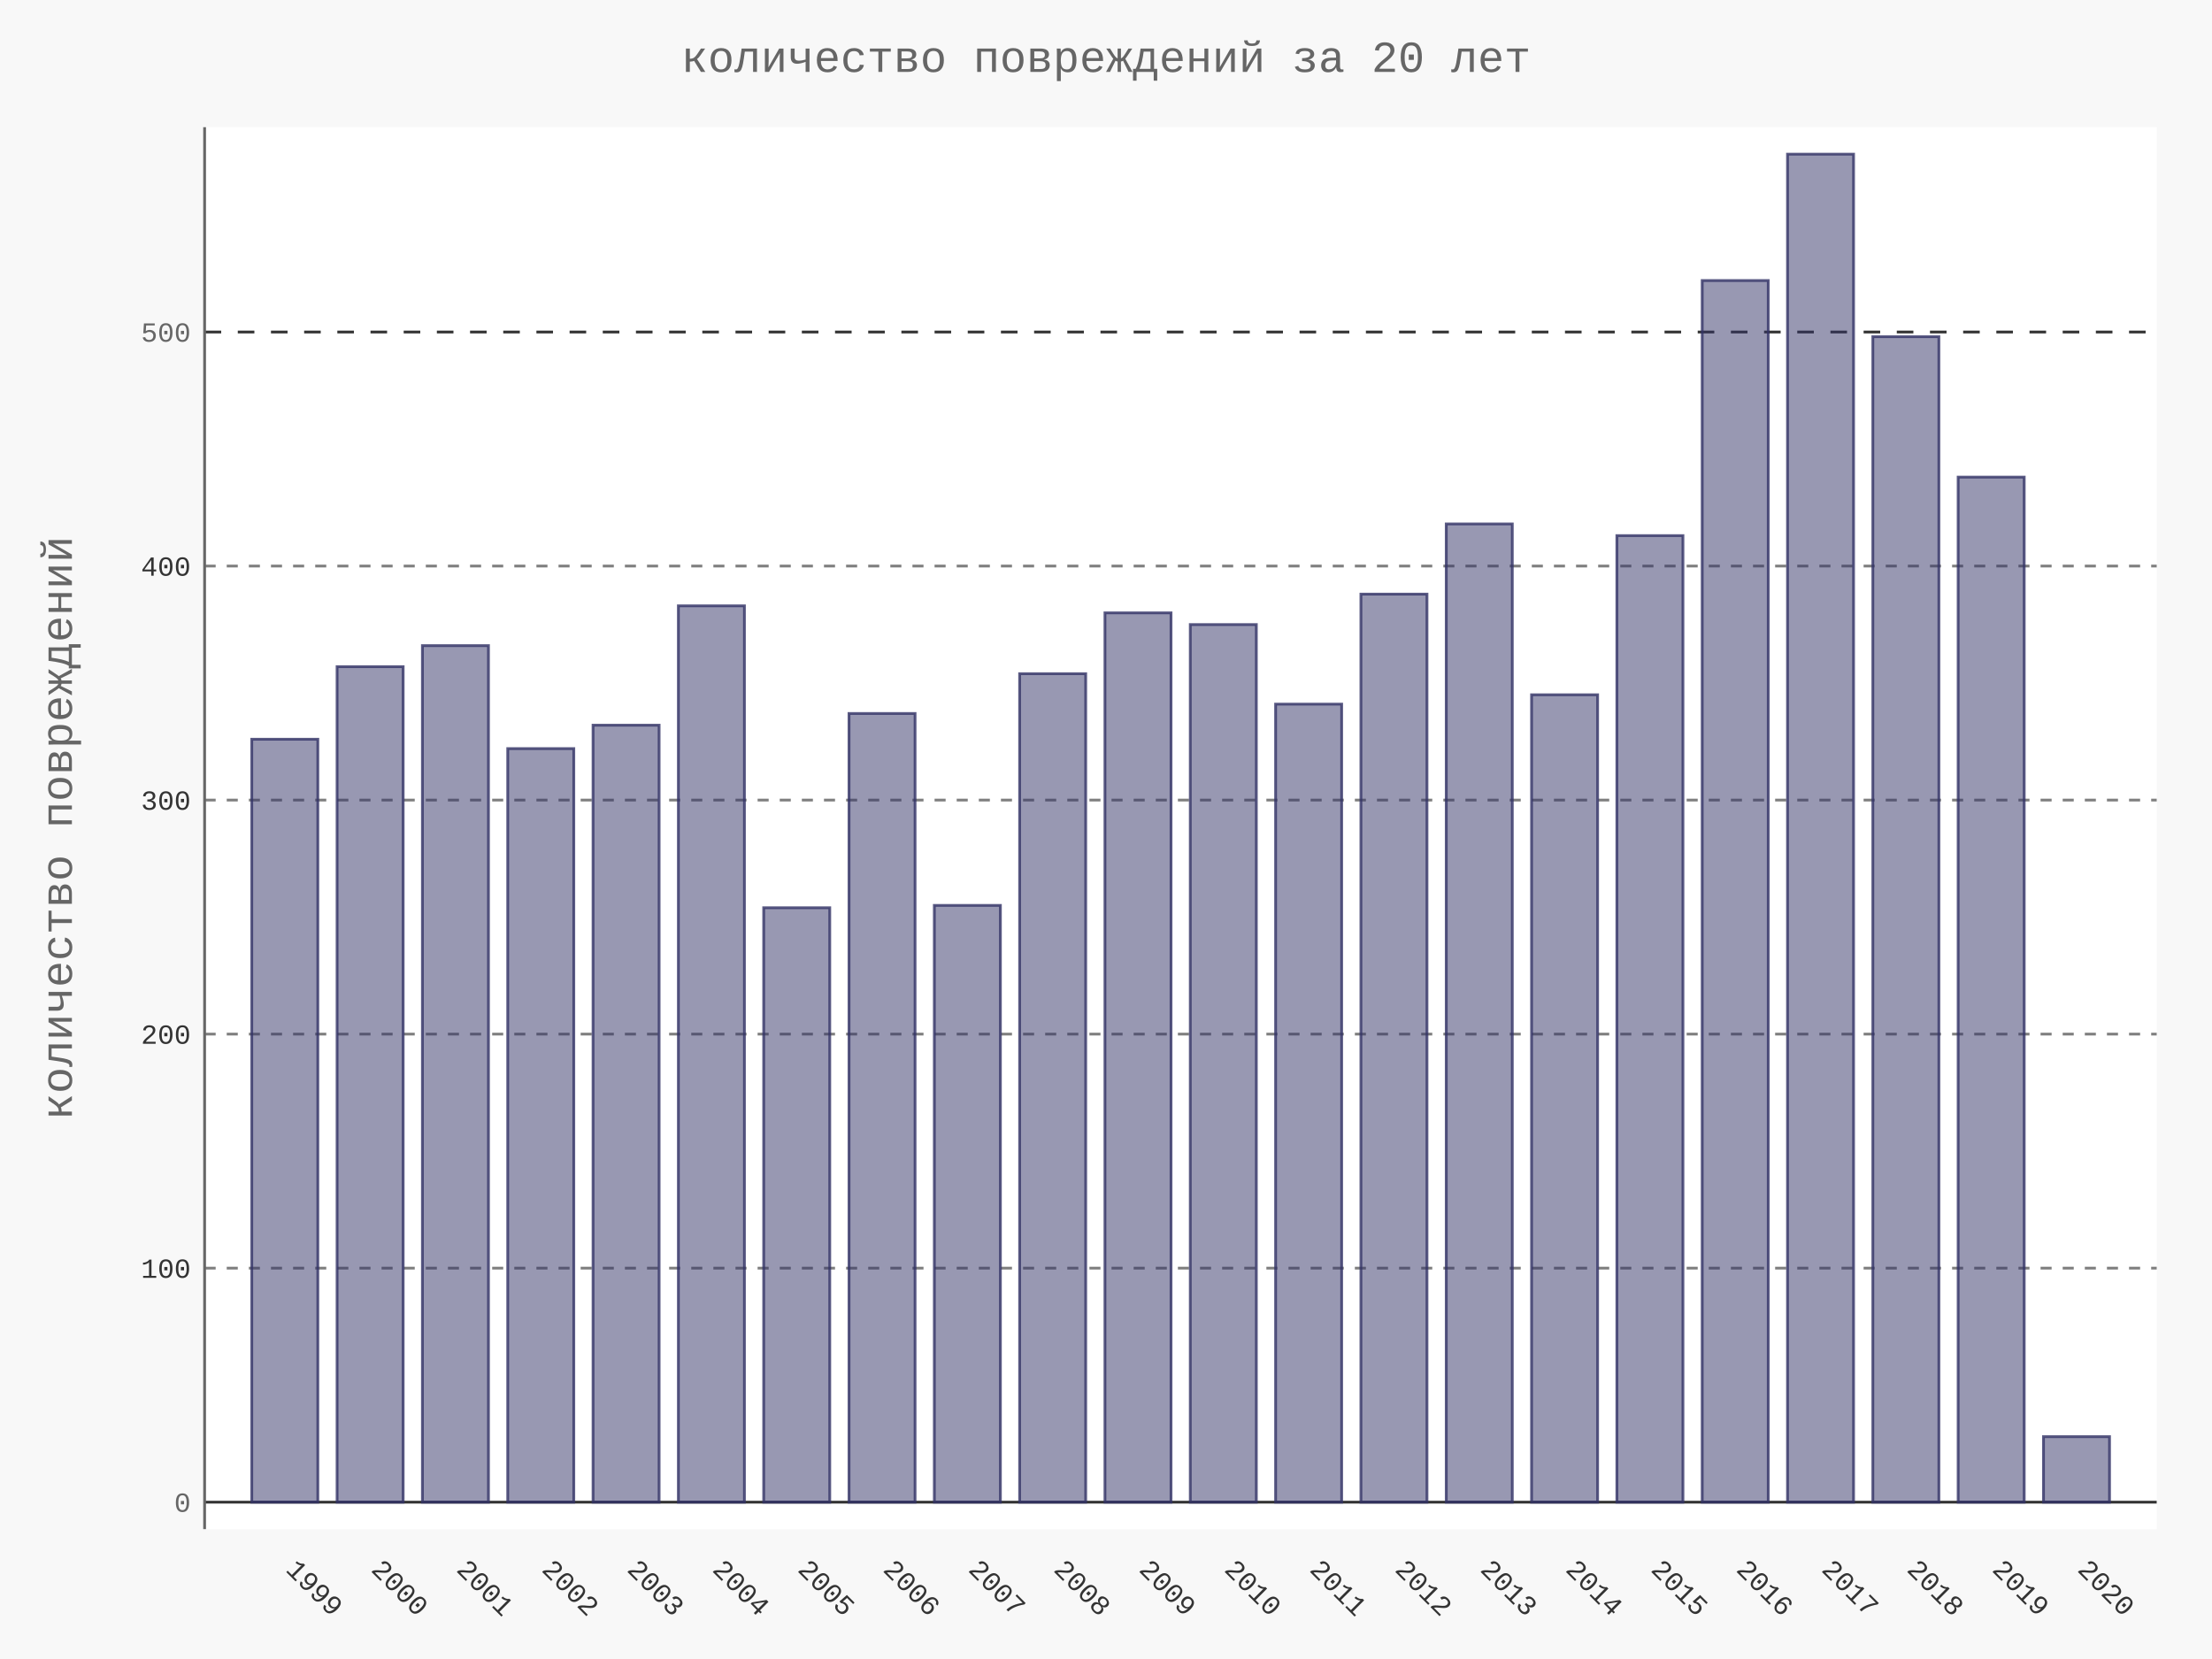
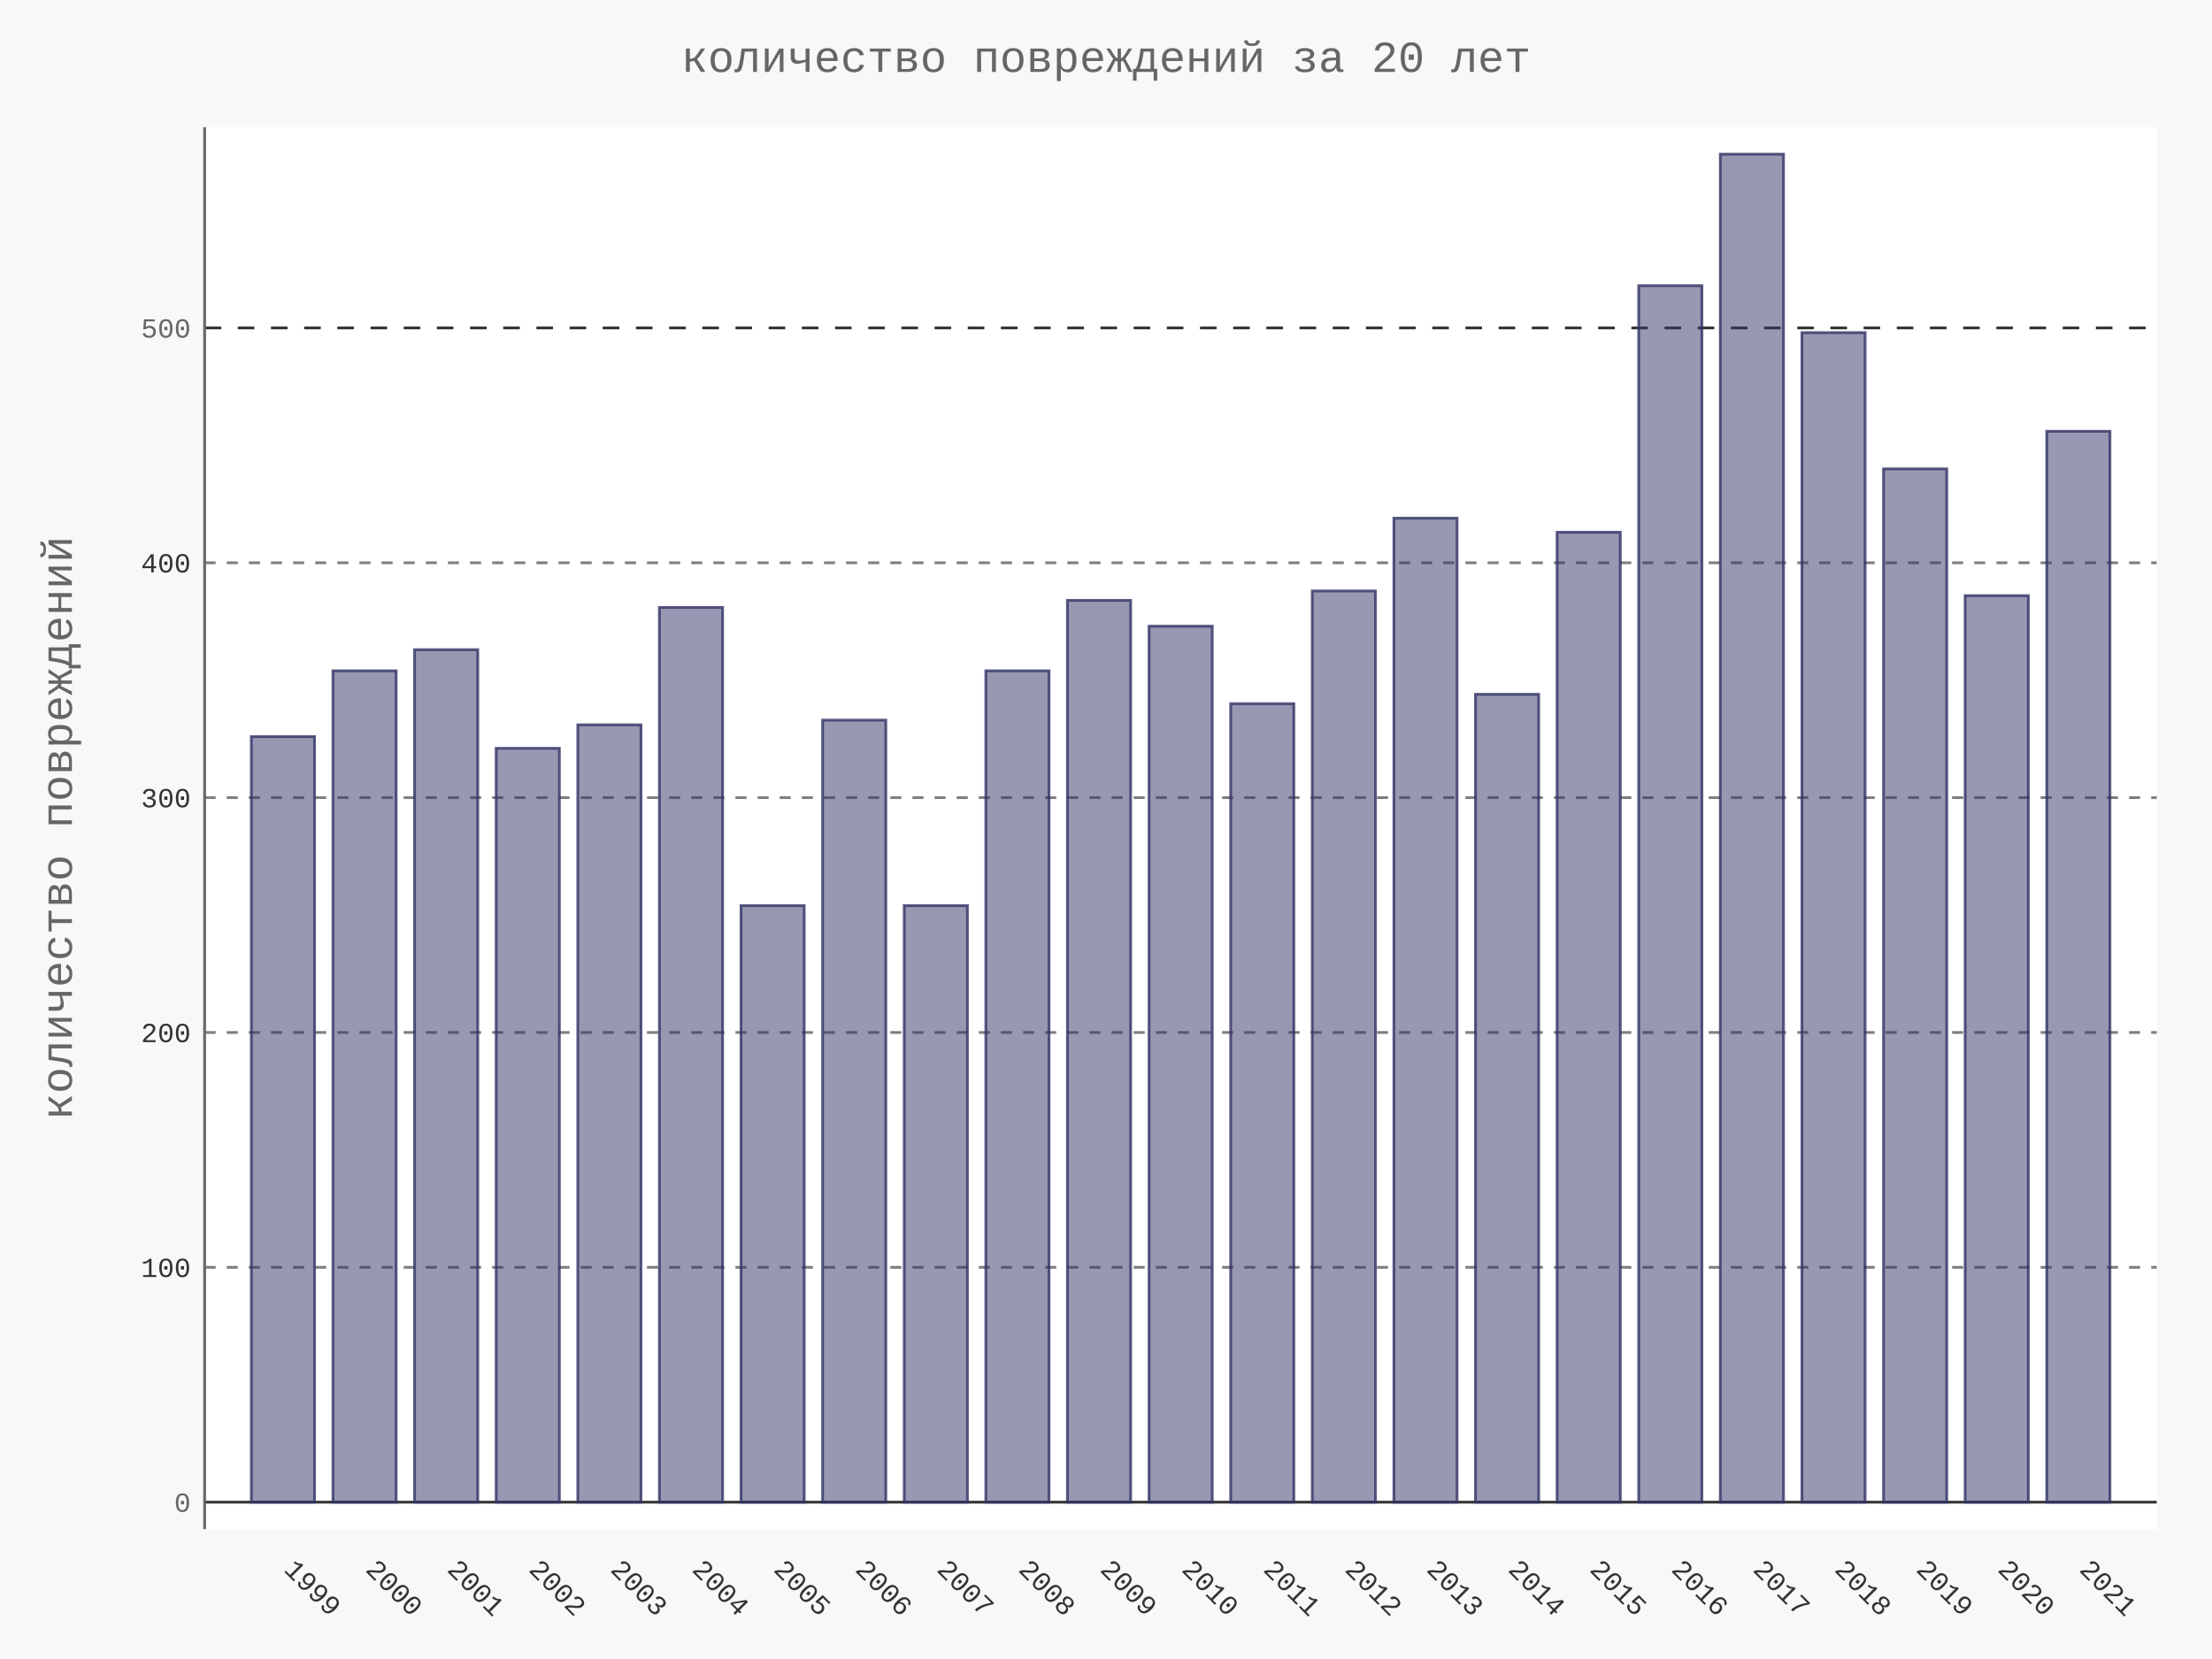
- <svg xmlns="http://www.w3.org/2000/svg" id="chart-9b054dc8-ff4d-4a49-a1c4-cc8fafc44a75" class="pygal-chart" viewBox="0 0 800 600">
+ <svg xmlns="http://www.w3.org/2000/svg" id="chart-19528ea9-a346-428d-9720-834dd76d9c52" class="pygal-chart" viewBox="0 0 800 600">
  <defs>
-     <style type="text/css">#chart-9b054dc8-ff4d-4a49-a1c4-cc8fafc44a75{-webkit-user-select:none;-webkit-font-smoothing:antialiased;font-family:Consolas,"Liberation Mono",Menlo,Courier,monospace}#chart-9b054dc8-ff4d-4a49-a1c4-cc8fafc44a75 .title{font-family:Consolas,"Liberation Mono",Menlo,Courier,monospace;font-size:16px}#chart-9b054dc8-ff4d-4a49-a1c4-cc8fafc44a75 .legends .legend text{font-family:Consolas,"Liberation Mono",Menlo,Courier,monospace;font-size:14px}#chart-9b054dc8-ff4d-4a49-a1c4-cc8fafc44a75 .axis text{font-family:Consolas,"Liberation Mono",Menlo,Courier,monospace;font-size:10px}#chart-9b054dc8-ff4d-4a49-a1c4-cc8fafc44a75 .axis text.major{font-family:Consolas,"Liberation Mono",Menlo,Courier,monospace;font-size:10px}#chart-9b054dc8-ff4d-4a49-a1c4-cc8fafc44a75 .text-overlay text.value{font-family:Consolas,"Liberation Mono",Menlo,Courier,monospace;font-size:16px}#chart-9b054dc8-ff4d-4a49-a1c4-cc8fafc44a75 .text-overlay text.label{font-family:Consolas,"Liberation Mono",Menlo,Courier,monospace;font-size:10px}#chart-9b054dc8-ff4d-4a49-a1c4-cc8fafc44a75 .tooltip{font-family:Consolas,"Liberation Mono",Menlo,Courier,monospace;font-size:14px}#chart-9b054dc8-ff4d-4a49-a1c4-cc8fafc44a75 text.no_data{font-family:Consolas,"Liberation Mono",Menlo,Courier,monospace;font-size:64px}
- #chart-9b054dc8-ff4d-4a49-a1c4-cc8fafc44a75{background-color:#f8f8f8}#chart-9b054dc8-ff4d-4a49-a1c4-cc8fafc44a75 path,#chart-9b054dc8-ff4d-4a49-a1c4-cc8fafc44a75 line,#chart-9b054dc8-ff4d-4a49-a1c4-cc8fafc44a75 rect,#chart-9b054dc8-ff4d-4a49-a1c4-cc8fafc44a75 circle{-webkit-transition:250ms ease-in;-moz-transition:250ms ease-in;transition:250ms ease-in}#chart-9b054dc8-ff4d-4a49-a1c4-cc8fafc44a75 .graph &gt; .background{fill:#f8f8f8}#chart-9b054dc8-ff4d-4a49-a1c4-cc8fafc44a75 .plot &gt; .background{fill:#ffffff}#chart-9b054dc8-ff4d-4a49-a1c4-cc8fafc44a75 .graph{fill:#333}#chart-9b054dc8-ff4d-4a49-a1c4-cc8fafc44a75 text.no_data{fill:#666}#chart-9b054dc8-ff4d-4a49-a1c4-cc8fafc44a75 .title{fill:#666}#chart-9b054dc8-ff4d-4a49-a1c4-cc8fafc44a75 .legends .legend text{fill:#333}#chart-9b054dc8-ff4d-4a49-a1c4-cc8fafc44a75 .legends .legend:hover text{fill:#666}#chart-9b054dc8-ff4d-4a49-a1c4-cc8fafc44a75 .axis .line{stroke:#666}#chart-9b054dc8-ff4d-4a49-a1c4-cc8fafc44a75 .axis .guide.line{stroke:rgba(0,0,0,0.5)}#chart-9b054dc8-ff4d-4a49-a1c4-cc8fafc44a75 .axis .major.line{stroke:#333}#chart-9b054dc8-ff4d-4a49-a1c4-cc8fafc44a75 .axis text.major{fill:#666}#chart-9b054dc8-ff4d-4a49-a1c4-cc8fafc44a75 .axis.y .guides:hover .guide.line,#chart-9b054dc8-ff4d-4a49-a1c4-cc8fafc44a75 .line-graph .axis.x .guides:hover .guide.line,#chart-9b054dc8-ff4d-4a49-a1c4-cc8fafc44a75 .stackedline-graph .axis.x .guides:hover .guide.line,#chart-9b054dc8-ff4d-4a49-a1c4-cc8fafc44a75 .xy-graph .axis.x .guides:hover .guide.line{stroke:#666}#chart-9b054dc8-ff4d-4a49-a1c4-cc8fafc44a75 .axis .guides:hover text{fill:#666}#chart-9b054dc8-ff4d-4a49-a1c4-cc8fafc44a75 .reactive{fill-opacity:.5;stroke-opacity:.8}#chart-9b054dc8-ff4d-4a49-a1c4-cc8fafc44a75 .ci{stroke:#333}#chart-9b054dc8-ff4d-4a49-a1c4-cc8fafc44a75 .reactive.active,#chart-9b054dc8-ff4d-4a49-a1c4-cc8fafc44a75 .active .reactive{fill-opacity:.9;stroke-opacity:.9;stroke-width:4}#chart-9b054dc8-ff4d-4a49-a1c4-cc8fafc44a75 .ci .reactive.active{stroke-width:1.5}#chart-9b054dc8-ff4d-4a49-a1c4-cc8fafc44a75 .series text{fill:#666}#chart-9b054dc8-ff4d-4a49-a1c4-cc8fafc44a75 .tooltip rect{fill:#ffffff;stroke:#666;-webkit-transition:opacity 250ms ease-in;-moz-transition:opacity 250ms ease-in;transition:opacity 250ms ease-in}#chart-9b054dc8-ff4d-4a49-a1c4-cc8fafc44a75 .tooltip .label{fill:#333}#chart-9b054dc8-ff4d-4a49-a1c4-cc8fafc44a75 .tooltip .label{fill:#333}#chart-9b054dc8-ff4d-4a49-a1c4-cc8fafc44a75 .tooltip .legend{font-size:.8em;fill:rgba(0,0,0,0.5)}#chart-9b054dc8-ff4d-4a49-a1c4-cc8fafc44a75 .tooltip .x_label{font-size:.6em;fill:#666}#chart-9b054dc8-ff4d-4a49-a1c4-cc8fafc44a75 .tooltip .xlink{font-size:.5em;text-decoration:underline}#chart-9b054dc8-ff4d-4a49-a1c4-cc8fafc44a75 .tooltip .value{font-size:1.5em}#chart-9b054dc8-ff4d-4a49-a1c4-cc8fafc44a75 .bound{font-size:.5em}#chart-9b054dc8-ff4d-4a49-a1c4-cc8fafc44a75 .max-value{font-size:.75em;fill:rgba(0,0,0,0.5)}#chart-9b054dc8-ff4d-4a49-a1c4-cc8fafc44a75 .map-element{fill:#ffffff;stroke:rgba(0,0,0,0.5) !important}#chart-9b054dc8-ff4d-4a49-a1c4-cc8fafc44a75 .map-element .reactive{fill-opacity:inherit;stroke-opacity:inherit}#chart-9b054dc8-ff4d-4a49-a1c4-cc8fafc44a75 .color-0,#chart-9b054dc8-ff4d-4a49-a1c4-cc8fafc44a75 .color-0 a:visited{stroke:#333366;fill:#333366}#chart-9b054dc8-ff4d-4a49-a1c4-cc8fafc44a75 .text-overlay .color-0 text{fill:black}
- #chart-9b054dc8-ff4d-4a49-a1c4-cc8fafc44a75 text.no_data{text-anchor:middle}#chart-9b054dc8-ff4d-4a49-a1c4-cc8fafc44a75 .guide.line{fill:none}#chart-9b054dc8-ff4d-4a49-a1c4-cc8fafc44a75 .centered{text-anchor:middle}#chart-9b054dc8-ff4d-4a49-a1c4-cc8fafc44a75 .title{text-anchor:middle}#chart-9b054dc8-ff4d-4a49-a1c4-cc8fafc44a75 .legends .legend text{fill-opacity:1}#chart-9b054dc8-ff4d-4a49-a1c4-cc8fafc44a75 .axis.x text{text-anchor:middle}#chart-9b054dc8-ff4d-4a49-a1c4-cc8fafc44a75 .axis.x:not(.web) text[transform]{text-anchor:start}#chart-9b054dc8-ff4d-4a49-a1c4-cc8fafc44a75 .axis.x:not(.web) text[transform].backwards{text-anchor:end}#chart-9b054dc8-ff4d-4a49-a1c4-cc8fafc44a75 .axis.y text{text-anchor:end}#chart-9b054dc8-ff4d-4a49-a1c4-cc8fafc44a75 .axis.y text[transform].backwards{text-anchor:start}#chart-9b054dc8-ff4d-4a49-a1c4-cc8fafc44a75 .axis.y2 text{text-anchor:start}#chart-9b054dc8-ff4d-4a49-a1c4-cc8fafc44a75 .axis.y2 text[transform].backwards{text-anchor:end}#chart-9b054dc8-ff4d-4a49-a1c4-cc8fafc44a75 .axis .guide.line{stroke-dasharray:4,4}#chart-9b054dc8-ff4d-4a49-a1c4-cc8fafc44a75 .axis .major.guide.line{stroke-dasharray:6,6}#chart-9b054dc8-ff4d-4a49-a1c4-cc8fafc44a75 .horizontal .axis.y .guide.line,#chart-9b054dc8-ff4d-4a49-a1c4-cc8fafc44a75 .horizontal .axis.y2 .guide.line,#chart-9b054dc8-ff4d-4a49-a1c4-cc8fafc44a75 .vertical .axis.x .guide.line{opacity:0}#chart-9b054dc8-ff4d-4a49-a1c4-cc8fafc44a75 .horizontal .axis.always_show .guide.line,#chart-9b054dc8-ff4d-4a49-a1c4-cc8fafc44a75 .vertical .axis.always_show .guide.line{opacity:1 !important}#chart-9b054dc8-ff4d-4a49-a1c4-cc8fafc44a75 .axis.y .guides:hover .guide.line,#chart-9b054dc8-ff4d-4a49-a1c4-cc8fafc44a75 .axis.y2 .guides:hover .guide.line,#chart-9b054dc8-ff4d-4a49-a1c4-cc8fafc44a75 .axis.x .guides:hover .guide.line{opacity:1}#chart-9b054dc8-ff4d-4a49-a1c4-cc8fafc44a75 .axis .guides:hover text{opacity:1}#chart-9b054dc8-ff4d-4a49-a1c4-cc8fafc44a75 .nofill{fill:none}#chart-9b054dc8-ff4d-4a49-a1c4-cc8fafc44a75 .subtle-fill{fill-opacity:.2}#chart-9b054dc8-ff4d-4a49-a1c4-cc8fafc44a75 .dot{stroke-width:1px;fill-opacity:1}#chart-9b054dc8-ff4d-4a49-a1c4-cc8fafc44a75 .dot.active{stroke-width:5px}#chart-9b054dc8-ff4d-4a49-a1c4-cc8fafc44a75 .dot.negative{fill:transparent}#chart-9b054dc8-ff4d-4a49-a1c4-cc8fafc44a75 text,#chart-9b054dc8-ff4d-4a49-a1c4-cc8fafc44a75 tspan{stroke:none !important}#chart-9b054dc8-ff4d-4a49-a1c4-cc8fafc44a75 .series text.active{opacity:1}#chart-9b054dc8-ff4d-4a49-a1c4-cc8fafc44a75 .tooltip rect{fill-opacity:.95;stroke-width:.5}#chart-9b054dc8-ff4d-4a49-a1c4-cc8fafc44a75 .tooltip text{fill-opacity:1}#chart-9b054dc8-ff4d-4a49-a1c4-cc8fafc44a75 .showable{visibility:hidden}#chart-9b054dc8-ff4d-4a49-a1c4-cc8fafc44a75 .showable.shown{visibility:visible}#chart-9b054dc8-ff4d-4a49-a1c4-cc8fafc44a75 .gauge-background{fill:rgba(229,229,229,1);stroke:none}#chart-9b054dc8-ff4d-4a49-a1c4-cc8fafc44a75 .bg-lines{stroke:#f8f8f8;stroke-width:2px}</style>
+     <style type="text/css">#chart-19528ea9-a346-428d-9720-834dd76d9c52{-webkit-user-select:none;-webkit-font-smoothing:antialiased;font-family:Consolas,"Liberation Mono",Menlo,Courier,monospace}#chart-19528ea9-a346-428d-9720-834dd76d9c52 .title{font-family:Consolas,"Liberation Mono",Menlo,Courier,monospace;font-size:16px}#chart-19528ea9-a346-428d-9720-834dd76d9c52 .legends .legend text{font-family:Consolas,"Liberation Mono",Menlo,Courier,monospace;font-size:14px}#chart-19528ea9-a346-428d-9720-834dd76d9c52 .axis text{font-family:Consolas,"Liberation Mono",Menlo,Courier,monospace;font-size:10px}#chart-19528ea9-a346-428d-9720-834dd76d9c52 .axis text.major{font-family:Consolas,"Liberation Mono",Menlo,Courier,monospace;font-size:10px}#chart-19528ea9-a346-428d-9720-834dd76d9c52 .text-overlay text.value{font-family:Consolas,"Liberation Mono",Menlo,Courier,monospace;font-size:16px}#chart-19528ea9-a346-428d-9720-834dd76d9c52 .text-overlay text.label{font-family:Consolas,"Liberation Mono",Menlo,Courier,monospace;font-size:10px}#chart-19528ea9-a346-428d-9720-834dd76d9c52 .tooltip{font-family:Consolas,"Liberation Mono",Menlo,Courier,monospace;font-size:14px}#chart-19528ea9-a346-428d-9720-834dd76d9c52 text.no_data{font-family:Consolas,"Liberation Mono",Menlo,Courier,monospace;font-size:64px}
+ #chart-19528ea9-a346-428d-9720-834dd76d9c52{background-color:#f8f8f8}#chart-19528ea9-a346-428d-9720-834dd76d9c52 path,#chart-19528ea9-a346-428d-9720-834dd76d9c52 line,#chart-19528ea9-a346-428d-9720-834dd76d9c52 rect,#chart-19528ea9-a346-428d-9720-834dd76d9c52 circle{-webkit-transition:250ms ease-in;-moz-transition:250ms ease-in;transition:250ms ease-in}#chart-19528ea9-a346-428d-9720-834dd76d9c52 .graph &gt; .background{fill:#f8f8f8}#chart-19528ea9-a346-428d-9720-834dd76d9c52 .plot &gt; .background{fill:#ffffff}#chart-19528ea9-a346-428d-9720-834dd76d9c52 .graph{fill:#333}#chart-19528ea9-a346-428d-9720-834dd76d9c52 text.no_data{fill:#666}#chart-19528ea9-a346-428d-9720-834dd76d9c52 .title{fill:#666}#chart-19528ea9-a346-428d-9720-834dd76d9c52 .legends .legend text{fill:#333}#chart-19528ea9-a346-428d-9720-834dd76d9c52 .legends .legend:hover text{fill:#666}#chart-19528ea9-a346-428d-9720-834dd76d9c52 .axis .line{stroke:#666}#chart-19528ea9-a346-428d-9720-834dd76d9c52 .axis .guide.line{stroke:rgba(0,0,0,0.5)}#chart-19528ea9-a346-428d-9720-834dd76d9c52 .axis .major.line{stroke:#333}#chart-19528ea9-a346-428d-9720-834dd76d9c52 .axis text.major{fill:#666}#chart-19528ea9-a346-428d-9720-834dd76d9c52 .axis.y .guides:hover .guide.line,#chart-19528ea9-a346-428d-9720-834dd76d9c52 .line-graph .axis.x .guides:hover .guide.line,#chart-19528ea9-a346-428d-9720-834dd76d9c52 .stackedline-graph .axis.x .guides:hover .guide.line,#chart-19528ea9-a346-428d-9720-834dd76d9c52 .xy-graph .axis.x .guides:hover .guide.line{stroke:#666}#chart-19528ea9-a346-428d-9720-834dd76d9c52 .axis .guides:hover text{fill:#666}#chart-19528ea9-a346-428d-9720-834dd76d9c52 .reactive{fill-opacity:.5;stroke-opacity:.8}#chart-19528ea9-a346-428d-9720-834dd76d9c52 .ci{stroke:#333}#chart-19528ea9-a346-428d-9720-834dd76d9c52 .reactive.active,#chart-19528ea9-a346-428d-9720-834dd76d9c52 .active .reactive{fill-opacity:.9;stroke-opacity:.9;stroke-width:4}#chart-19528ea9-a346-428d-9720-834dd76d9c52 .ci .reactive.active{stroke-width:1.5}#chart-19528ea9-a346-428d-9720-834dd76d9c52 .series text{fill:#666}#chart-19528ea9-a346-428d-9720-834dd76d9c52 .tooltip rect{fill:#ffffff;stroke:#666;-webkit-transition:opacity 250ms ease-in;-moz-transition:opacity 250ms ease-in;transition:opacity 250ms ease-in}#chart-19528ea9-a346-428d-9720-834dd76d9c52 .tooltip .label{fill:#333}#chart-19528ea9-a346-428d-9720-834dd76d9c52 .tooltip .label{fill:#333}#chart-19528ea9-a346-428d-9720-834dd76d9c52 .tooltip .legend{font-size:.8em;fill:rgba(0,0,0,0.5)}#chart-19528ea9-a346-428d-9720-834dd76d9c52 .tooltip .x_label{font-size:.6em;fill:#666}#chart-19528ea9-a346-428d-9720-834dd76d9c52 .tooltip .xlink{font-size:.5em;text-decoration:underline}#chart-19528ea9-a346-428d-9720-834dd76d9c52 .tooltip .value{font-size:1.5em}#chart-19528ea9-a346-428d-9720-834dd76d9c52 .bound{font-size:.5em}#chart-19528ea9-a346-428d-9720-834dd76d9c52 .max-value{font-size:.75em;fill:rgba(0,0,0,0.5)}#chart-19528ea9-a346-428d-9720-834dd76d9c52 .map-element{fill:#ffffff;stroke:rgba(0,0,0,0.5) !important}#chart-19528ea9-a346-428d-9720-834dd76d9c52 .map-element .reactive{fill-opacity:inherit;stroke-opacity:inherit}#chart-19528ea9-a346-428d-9720-834dd76d9c52 .color-0,#chart-19528ea9-a346-428d-9720-834dd76d9c52 .color-0 a:visited{stroke:#333366;fill:#333366}#chart-19528ea9-a346-428d-9720-834dd76d9c52 .text-overlay .color-0 text{fill:black}
+ #chart-19528ea9-a346-428d-9720-834dd76d9c52 text.no_data{text-anchor:middle}#chart-19528ea9-a346-428d-9720-834dd76d9c52 .guide.line{fill:none}#chart-19528ea9-a346-428d-9720-834dd76d9c52 .centered{text-anchor:middle}#chart-19528ea9-a346-428d-9720-834dd76d9c52 .title{text-anchor:middle}#chart-19528ea9-a346-428d-9720-834dd76d9c52 .legends .legend text{fill-opacity:1}#chart-19528ea9-a346-428d-9720-834dd76d9c52 .axis.x text{text-anchor:middle}#chart-19528ea9-a346-428d-9720-834dd76d9c52 .axis.x:not(.web) text[transform]{text-anchor:start}#chart-19528ea9-a346-428d-9720-834dd76d9c52 .axis.x:not(.web) text[transform].backwards{text-anchor:end}#chart-19528ea9-a346-428d-9720-834dd76d9c52 .axis.y text{text-anchor:end}#chart-19528ea9-a346-428d-9720-834dd76d9c52 .axis.y text[transform].backwards{text-anchor:start}#chart-19528ea9-a346-428d-9720-834dd76d9c52 .axis.y2 text{text-anchor:start}#chart-19528ea9-a346-428d-9720-834dd76d9c52 .axis.y2 text[transform].backwards{text-anchor:end}#chart-19528ea9-a346-428d-9720-834dd76d9c52 .axis .guide.line{stroke-dasharray:4,4}#chart-19528ea9-a346-428d-9720-834dd76d9c52 .axis .major.guide.line{stroke-dasharray:6,6}#chart-19528ea9-a346-428d-9720-834dd76d9c52 .horizontal .axis.y .guide.line,#chart-19528ea9-a346-428d-9720-834dd76d9c52 .horizontal .axis.y2 .guide.line,#chart-19528ea9-a346-428d-9720-834dd76d9c52 .vertical .axis.x .guide.line{opacity:0}#chart-19528ea9-a346-428d-9720-834dd76d9c52 .horizontal .axis.always_show .guide.line,#chart-19528ea9-a346-428d-9720-834dd76d9c52 .vertical .axis.always_show .guide.line{opacity:1 !important}#chart-19528ea9-a346-428d-9720-834dd76d9c52 .axis.y .guides:hover .guide.line,#chart-19528ea9-a346-428d-9720-834dd76d9c52 .axis.y2 .guides:hover .guide.line,#chart-19528ea9-a346-428d-9720-834dd76d9c52 .axis.x .guides:hover .guide.line{opacity:1}#chart-19528ea9-a346-428d-9720-834dd76d9c52 .axis .guides:hover text{opacity:1}#chart-19528ea9-a346-428d-9720-834dd76d9c52 .nofill{fill:none}#chart-19528ea9-a346-428d-9720-834dd76d9c52 .subtle-fill{fill-opacity:.2}#chart-19528ea9-a346-428d-9720-834dd76d9c52 .dot{stroke-width:1px;fill-opacity:1}#chart-19528ea9-a346-428d-9720-834dd76d9c52 .dot.active{stroke-width:5px}#chart-19528ea9-a346-428d-9720-834dd76d9c52 .dot.negative{fill:transparent}#chart-19528ea9-a346-428d-9720-834dd76d9c52 text,#chart-19528ea9-a346-428d-9720-834dd76d9c52 tspan{stroke:none !important}#chart-19528ea9-a346-428d-9720-834dd76d9c52 .series text.active{opacity:1}#chart-19528ea9-a346-428d-9720-834dd76d9c52 .tooltip rect{fill-opacity:.95;stroke-width:.5}#chart-19528ea9-a346-428d-9720-834dd76d9c52 .tooltip text{fill-opacity:1}#chart-19528ea9-a346-428d-9720-834dd76d9c52 .showable{visibility:hidden}#chart-19528ea9-a346-428d-9720-834dd76d9c52 .showable.shown{visibility:visible}#chart-19528ea9-a346-428d-9720-834dd76d9c52 .gauge-background{fill:rgba(229,229,229,1);stroke:none}#chart-19528ea9-a346-428d-9720-834dd76d9c52 .bg-lines{stroke:#f8f8f8;stroke-width:2px}</style>
  </defs>
  <g class="graph bar-graph vertical">
    <rect x="0" y="0" width="800" height="600" class="background" />
    <g transform="translate(74, 46)" class="plot">
      <rect x="0" y="0" width="706.0" height="507.029" class="background" />
      <g class="axis y always_show">
        <g class="guides">
          <path d="M0 497.279 h706" class="axis major line" />
          <text x="-5" y="500.779" class="major">0</text>
        </g>
        <g class="guides">
-           <path d="M0 412.639 h706" class="guide line" />
-           <text x="-5" y="416.139" class="">100</text>
-         </g>
-         <g class="guides">
-           <path d="M0 327.998 h706" class="guide line" />
-           <text x="-5" y="331.498" class="">200</text>
-         </g>
-         <g class="guides">
-           <path d="M0 243.358 h706" class="guide line" />
-           <text x="-5" y="246.858" class="">300</text>
-         </g>
-         <g class="guides">
-           <path d="M0 158.718 h706" class="guide line" />
-           <text x="-5" y="162.218" class="">400</text>
-         </g>
-         <g class="guides">
-           <path d="M0 74.077 h706" class="major guide line" />
-           <text x="-5" y="77.577" class="major">500</text>
+           <path d="M0 412.344 h706" class="guide line" />
+           <text x="-5" y="415.844" class="">100</text>
+         </g>
+         <g class="guides">
+           <path d="M0 327.408 h706" class="guide line" />
+           <text x="-5" y="330.908" class="">200</text>
+         </g>
+         <g class="guides">
+           <path d="M0 242.473 h706" class="guide line" />
+           <text x="-5" y="245.973" class="">300</text>
+         </g>
+         <g class="guides">
+           <path d="M0 157.538 h706" class="guide line" />
+           <text x="-5" y="161.038" class="">400</text>
+         </g>
+         <g class="guides">
+           <path d="M0 72.603 h706" class="major guide line" />
+           <text x="-5" y="76.103" class="major">500</text>
        </g>
      </g>
      <g class="axis x">
        <path d="M0 0 v507.029" class="line" />
        <g class="guides">
-           <path d="M29.005 0 v507.029" class="guide line" />
-           <text x="29.005" y="522.029" class="" transform="rotate(45 29.00524 522.0294)">1999</text>
-         </g>
-         <g class="guides">
-           <path d="M59.862 0 v507.029" class="guide line" />
-           <text x="59.862" y="522.029" class="" transform="rotate(45 59.86189 522.0294)">2000</text>
-         </g>
-         <g class="guides">
-           <path d="M90.719 0 v507.029" class="guide line" />
-           <text x="90.719" y="522.029" class="" transform="rotate(45 90.71853 522.0294)">2001</text>
-         </g>
-         <g class="guides">
-           <path d="M121.575 0 v507.029" class="guide line" />
-           <text x="121.575" y="522.029" class="" transform="rotate(45 121.5752 522.0294)">2002</text>
-         </g>
-         <g class="guides">
-           <path d="M152.432 0 v507.029" class="guide line" />
-           <text x="152.432" y="522.029" class="" transform="rotate(45 152.4318 522.0294)">2003</text>
-         </g>
-         <g class="guides">
-           <path d="M183.288 0 v507.029" class="guide line" />
-           <text x="183.288" y="522.029" class="" transform="rotate(45 183.2885 522.0294)">2004</text>
-         </g>
-         <g class="guides">
-           <path d="M214.145 0 v507.029" class="guide line" />
-           <text x="214.145" y="522.029" class="" transform="rotate(45 214.1451 522.0294)">2005</text>
-         </g>
-         <g class="guides">
-           <path d="M245.002 0 v507.029" class="guide line" />
-           <text x="245.002" y="522.029" class="" transform="rotate(45 245.0017 522.0294)">2006</text>
-         </g>
-         <g class="guides">
-           <path d="M275.858 0 v507.029" class="guide line" />
-           <text x="275.858" y="522.029" class="" transform="rotate(45 275.8584 522.0294)">2007</text>
-         </g>
-         <g class="guides">
-           <path d="M306.715 0 v507.029" class="guide line" />
-           <text x="306.715" y="522.029" class="" transform="rotate(45 306.715 522.0294)">2008</text>
-         </g>
-         <g class="guides">
-           <path d="M337.572 0 v507.029" class="guide line" />
-           <text x="337.572" y="522.029" class="" transform="rotate(45 337.5717 522.0294)">2009</text>
-         </g>
-         <g class="guides">
-           <path d="M368.428 0 v507.029" class="guide line" />
-           <text x="368.428" y="522.029" class="" transform="rotate(45 368.4283 522.0294)">2010</text>
-         </g>
-         <g class="guides">
-           <path d="M399.285 0 v507.029" class="guide line" />
-           <text x="399.285" y="522.029" class="" transform="rotate(45 399.285 522.0294)">2011</text>
-         </g>
-         <g class="guides">
-           <path d="M430.142 0 v507.029" class="guide line" />
-           <text x="430.142" y="522.029" class="" transform="rotate(45 430.1416 522.0294)">2012</text>
-         </g>
-         <g class="guides">
-           <path d="M460.998 0 v507.029" class="guide line" />
-           <text x="460.998" y="522.029" class="" transform="rotate(45 460.9983 522.0294)">2013</text>
-         </g>
-         <g class="guides">
-           <path d="M491.855 0 v507.029" class="guide line" />
-           <text x="491.855" y="522.029" class="" transform="rotate(45 491.8549 522.0294)">2014</text>
-         </g>
-         <g class="guides">
-           <path d="M522.712 0 v507.029" class="guide line" />
-           <text x="522.712" y="522.029" class="" transform="rotate(45 522.7115 522.0294)">2015</text>
-         </g>
-         <g class="guides">
-           <path d="M553.568 0 v507.029" class="guide line" />
-           <text x="553.568" y="522.029" class="" transform="rotate(45 553.5682 522.0294)">2016</text>
-         </g>
-         <g class="guides">
-           <path d="M584.425 0 v507.029" class="guide line" />
-           <text x="584.425" y="522.029" class="" transform="rotate(45 584.4248 522.0294)">2017</text>
-         </g>
-         <g class="guides">
-           <path d="M615.281 0 v507.029" class="guide line" />
-           <text x="615.281" y="522.029" class="" transform="rotate(45 615.2815 522.0294)">2018</text>
-         </g>
-         <g class="guides">
-           <path d="M646.138 0 v507.029" class="guide line" />
-           <text x="646.138" y="522.029" class="" transform="rotate(45 646.1381 522.0294)">2019</text>
-         </g>
-         <g class="guides">
-           <path d="M676.995 0 v507.029" class="guide line" />
-           <text x="676.995" y="522.029" class="" transform="rotate(45 676.9948 522.0294)">2020</text>
+           <path d="M28.334 0 v507.029" class="guide line" />
+           <text x="28.334" y="522.029" class="" transform="rotate(45 28.33445 522.0294)">1999</text>
+         </g>
+         <g class="guides">
+           <path d="M57.849 0 v507.029" class="guide line" />
+           <text x="57.849" y="522.029" class="" transform="rotate(45 57.8495 522.0294)">2000</text>
+         </g>
+         <g class="guides">
+           <path d="M87.365 0 v507.029" class="guide line" />
+           <text x="87.365" y="522.029" class="" transform="rotate(45 87.36455 522.0294)">2001</text>
+         </g>
+         <g class="guides">
+           <path d="M116.88 0 v507.029" class="guide line" />
+           <text x="116.88" y="522.029" class="" transform="rotate(45 116.8796 522.0294)">2002</text>
+         </g>
+         <g class="guides">
+           <path d="M146.395 0 v507.029" class="guide line" />
+           <text x="146.395" y="522.029" class="" transform="rotate(45 146.3946 522.0294)">2003</text>
+         </g>
+         <g class="guides">
+           <path d="M175.91 0 v507.029" class="guide line" />
+           <text x="175.91" y="522.029" class="" transform="rotate(45 175.9097 522.0294)">2004</text>
+         </g>
+         <g class="guides">
+           <path d="M205.425 0 v507.029" class="guide line" />
+           <text x="205.425" y="522.029" class="" transform="rotate(45 205.4247 522.0294)">2005</text>
+         </g>
+         <g class="guides">
+           <path d="M234.94 0 v507.029" class="guide line" />
+           <text x="234.94" y="522.029" class="" transform="rotate(45 234.9398 522.0294)">2006</text>
+         </g>
+         <g class="guides">
+           <path d="M264.455 0 v507.029" class="guide line" />
+           <text x="264.455" y="522.029" class="" transform="rotate(45 264.4548 522.0294)">2007</text>
+         </g>
+         <g class="guides">
+           <path d="M293.97 0 v507.029" class="guide line" />
+           <text x="293.97" y="522.029" class="" transform="rotate(45 293.9699 522.0294)">2008</text>
+         </g>
+         <g class="guides">
+           <path d="M323.485 0 v507.029" class="guide line" />
+           <text x="323.485" y="522.029" class="" transform="rotate(45 323.485 522.0294)">2009</text>
+         </g>
+         <g class="guides">
+           <path d="M353 0 v507.029" class="guide line" />
+           <text x="353.0" y="522.029" class="" transform="rotate(45 353 522.0294)">2010</text>
+         </g>
+         <g class="guides">
+           <path d="M382.515 0 v507.029" class="guide line" />
+           <text x="382.515" y="522.029" class="" transform="rotate(45 382.515 522.0294)">2011</text>
+         </g>
+         <g class="guides">
+           <path d="M412.03 0 v507.029" class="guide line" />
+           <text x="412.03" y="522.029" class="" transform="rotate(45 412.0301 522.0294)">2012</text>
+         </g>
+         <g class="guides">
+           <path d="M441.545 0 v507.029" class="guide line" />
+           <text x="441.545" y="522.029" class="" transform="rotate(45 441.5452 522.0294)">2013</text>
+         </g>
+         <g class="guides">
+           <path d="M471.06 0 v507.029" class="guide line" />
+           <text x="471.06" y="522.029" class="" transform="rotate(45 471.0602 522.0294)">2014</text>
+         </g>
+         <g class="guides">
+           <path d="M500.575 0 v507.029" class="guide line" />
+           <text x="500.575" y="522.029" class="" transform="rotate(45 500.5753 522.0294)">2015</text>
+         </g>
+         <g class="guides">
+           <path d="M530.09 0 v507.029" class="guide line" />
+           <text x="530.09" y="522.029" class="" transform="rotate(45 530.0903 522.0294)">2016</text>
+         </g>
+         <g class="guides">
+           <path d="M559.605 0 v507.029" class="guide line" />
+           <text x="559.605" y="522.029" class="" transform="rotate(45 559.6054 522.0294)">2017</text>
+         </g>
+         <g class="guides">
+           <path d="M589.12 0 v507.029" class="guide line" />
+           <text x="589.12" y="522.029" class="" transform="rotate(45 589.1204 522.0294)">2018</text>
+         </g>
+         <g class="guides">
+           <path d="M618.635 0 v507.029" class="guide line" />
+           <text x="618.635" y="522.029" class="" transform="rotate(45 618.6355 522.0294)">2019</text>
+         </g>
+         <g class="guides">
+           <path d="M648.151 0 v507.029" class="guide line" />
+           <text x="648.151" y="522.029" class="" transform="rotate(45 648.1505 522.0294)">2020</text>
+         </g>
+         <g class="guides">
+           <path d="M677.666 0 v507.029" class="guide line" />
+           <text x="677.666" y="522.029" class="" transform="rotate(45 677.6656 522.0294)">2021</text>
        </g>
      </g>
      <g class="series serie-0 color-0">
        <g class="bars">
          <g class="bar">
-             <rect x="17.058" y="221.351" rx="0" ry="0" width="23.895" height="275.927" class="rect reactive tooltip-trigger" />
-           </g>
-           <g class="bar">
-             <rect x="47.914" y="195.113" rx="0" ry="0" width="23.895" height="302.166" class="rect reactive tooltip-trigger" />
-           </g>
-           <g class="bar">
-             <rect x="78.771" y="187.495" rx="0" ry="0" width="23.895" height="309.784" class="rect reactive tooltip-trigger" />
-           </g>
-           <g class="bar">
-             <rect x="109.627" y="224.737" rx="0" ry="0" width="23.895" height="272.542" class="rect reactive tooltip-trigger" />
-           </g>
-           <g class="bar">
-             <rect x="140.484" y="216.273" rx="0" ry="0" width="23.895" height="281.006" class="rect reactive tooltip-trigger" />
-           </g>
-           <g class="bar">
-             <rect x="171.341" y="173.106" rx="0" ry="0" width="23.895" height="324.172" class="rect reactive tooltip-trigger" />
-           </g>
-           <g class="bar">
-             <rect x="202.197" y="282.292" rx="0" ry="0" width="23.895" height="214.986" class="rect reactive tooltip-trigger" />
-           </g>
-           <g class="bar">
-             <rect x="233.054" y="212.041" rx="0" ry="0" width="23.895" height="285.238" class="rect reactive tooltip-trigger" />
-           </g>
-           <g class="bar">
-             <rect x="263.911" y="281.446" rx="0" ry="0" width="23.895" height="215.833" class="rect reactive tooltip-trigger" />
-           </g>
-           <g class="bar">
-             <rect x="294.767" y="197.652" rx="0" ry="0" width="23.895" height="299.627" class="rect reactive tooltip-trigger" />
-           </g>
-           <g class="bar">
-             <rect x="325.624" y="175.646" rx="0" ry="0" width="23.895" height="321.633" class="rect reactive tooltip-trigger" />
-           </g>
-           <g class="bar">
-             <rect x="356.481" y="179.878" rx="0" ry="0" width="23.895" height="317.401" class="rect reactive tooltip-trigger" />
-           </g>
-           <g class="bar">
-             <rect x="387.337" y="208.655" rx="0" ry="0" width="23.895" height="288.624" class="rect reactive tooltip-trigger" />
-           </g>
-           <g class="bar">
-             <rect x="418.194" y="168.874" rx="0" ry="0" width="23.895" height="328.404" class="rect reactive tooltip-trigger" />
-           </g>
-           <g class="bar">
-             <rect x="449.051" y="143.482" rx="0" ry="0" width="23.895" height="353.797" class="rect reactive tooltip-trigger" />
-           </g>
-           <g class="bar">
-             <rect x="479.907" y="205.27" rx="0" ry="0" width="23.895" height="292.009" class="rect reactive tooltip-trigger" />
-           </g>
-           <g class="bar">
-             <rect x="510.764" y="147.714" rx="0" ry="0" width="23.895" height="349.565" class="rect reactive tooltip-trigger" />
-           </g>
-           <g class="bar">
-             <rect x="541.62" y="55.456" rx="0" ry="0" width="23.895" height="441.823" class="rect reactive tooltip-trigger" />
-           </g>
-           <g class="bar">
-             <rect x="572.477" y="9.751" rx="0" ry="0" width="23.895" height="487.528" class="rect reactive tooltip-trigger" />
-           </g>
-           <g class="bar">
-             <rect x="603.334" y="75.77" rx="0" ry="0" width="23.895" height="421.509" class="rect reactive tooltip-trigger" />
-           </g>
-           <g class="bar">
-             <rect x="634.19" y="126.554" rx="0" ry="0" width="23.895" height="370.725" class="rect reactive tooltip-trigger" />
-           </g>
-           <g class="bar">
-             <rect x="665.047" y="473.58" rx="0" ry="0" width="23.895" height="23.699" class="rect reactive tooltip-trigger" />
+             <rect x="16.906" y="220.39" rx="0" ry="0" width="22.856" height="276.889" class="rect reactive tooltip-trigger" />
+           </g>
+           <g class="bar">
+             <rect x="46.421" y="196.608" rx="0" ry="0" width="22.856" height="300.671" class="rect reactive tooltip-trigger" />
+           </g>
+           <g class="bar">
+             <rect x="75.936" y="188.964" rx="0" ry="0" width="22.856" height="308.315" class="rect reactive tooltip-trigger" />
+           </g>
+           <g class="bar">
+             <rect x="105.451" y="224.637" rx="0" ry="0" width="22.856" height="272.642" class="rect reactive tooltip-trigger" />
+           </g>
+           <g class="bar">
+             <rect x="134.966" y="216.143" rx="0" ry="0" width="22.856" height="281.136" class="rect reactive tooltip-trigger" />
+           </g>
+           <g class="bar">
+             <rect x="164.481" y="173.676" rx="0" ry="0" width="22.856" height="323.603" class="rect reactive tooltip-trigger" />
+           </g>
+           <g class="bar">
+             <rect x="193.997" y="281.543" rx="0" ry="0" width="22.856" height="215.736" class="rect reactive tooltip-trigger" />
+           </g>
+           <g class="bar">
+             <rect x="223.512" y="214.445" rx="0" ry="0" width="22.856" height="282.834" class="rect reactive tooltip-trigger" />
+           </g>
+           <g class="bar">
+             <rect x="253.027" y="281.543" rx="0" ry="0" width="22.856" height="215.736" class="rect reactive tooltip-trigger" />
+           </g>
+           <g class="bar">
+             <rect x="282.542" y="196.608" rx="0" ry="0" width="22.856" height="300.671" class="rect reactive tooltip-trigger" />
+           </g>
+           <g class="bar">
+             <rect x="312.057" y="171.128" rx="0" ry="0" width="22.856" height="326.151" class="rect reactive tooltip-trigger" />
+           </g>
+           <g class="bar">
+             <rect x="341.572" y="180.47" rx="0" ry="0" width="22.856" height="316.808" class="rect reactive tooltip-trigger" />
+           </g>
+           <g class="bar">
+             <rect x="371.087" y="208.499" rx="0" ry="0" width="22.856" height="288.78" class="rect reactive tooltip-trigger" />
+           </g>
+           <g class="bar">
+             <rect x="400.602" y="167.73" rx="0" ry="0" width="22.856" height="329.549" class="rect reactive tooltip-trigger" />
+           </g>
+           <g class="bar">
+             <rect x="430.117" y="141.4" rx="0" ry="0" width="22.856" height="355.879" class="rect reactive tooltip-trigger" />
+           </g>
+           <g class="bar">
+             <rect x="459.632" y="205.102" rx="0" ry="0" width="22.856" height="292.177" class="rect reactive tooltip-trigger" />
+           </g>
+           <g class="bar">
+             <rect x="489.147" y="146.496" rx="0" ry="0" width="22.856" height="350.783" class="rect reactive tooltip-trigger" />
+           </g>
+           <g class="bar">
+             <rect x="518.662" y="57.314" rx="0" ry="0" width="22.856" height="439.965" class="rect reactive tooltip-trigger" />
+           </g>
+           <g class="bar">
+             <rect x="548.177" y="9.751" rx="0" ry="0" width="22.856" height="487.528" class="rect reactive tooltip-trigger" />
+           </g>
+           <g class="bar">
+             <rect x="577.692" y="74.301" rx="0" ry="0" width="22.856" height="422.978" class="rect reactive tooltip-trigger" />
+           </g>
+           <g class="bar">
+             <rect x="607.207" y="123.564" rx="0" ry="0" width="22.856" height="373.715" class="rect reactive tooltip-trigger" />
+           </g>
+           <g class="bar">
+             <rect x="636.722" y="169.429" rx="0" ry="0" width="22.856" height="327.85" class="rect reactive tooltip-trigger" />
+           </g>
+           <g class="bar">
+             <rect x="666.237" y="109.974" rx="0" ry="0" width="22.856" height="387.305" class="rect reactive tooltip-trigger" />
          </g>
        </g>
      </g>
    </g>
    <g class="titles">
      <text x="400.0" y="26" class="title plot_title">количество повреждений за 20 лет</text>
      <text x="0" y="325.515" class="title" transform="rotate(-90 0 299.5147)">количество повреждений</text>
    </g>
    <g transform="translate(74, 46)" class="plot overlay">
      <g class="series serie-0 color-0" />
    </g>
    <g transform="translate(74, 46)" class="plot text-overlay">
      <g class="series serie-0 color-0" />
    </g>
    <g transform="translate(74, 46)" class="plot tooltip-overlay">
      <g transform="translate(0 0)" style="opacity: 0" class="tooltip">
        <rect rx="0" ry="0" width="0" height="0" class="tooltip-box" />
        <g class="text" />
      </g>
    </g>
  </g>
</svg>
